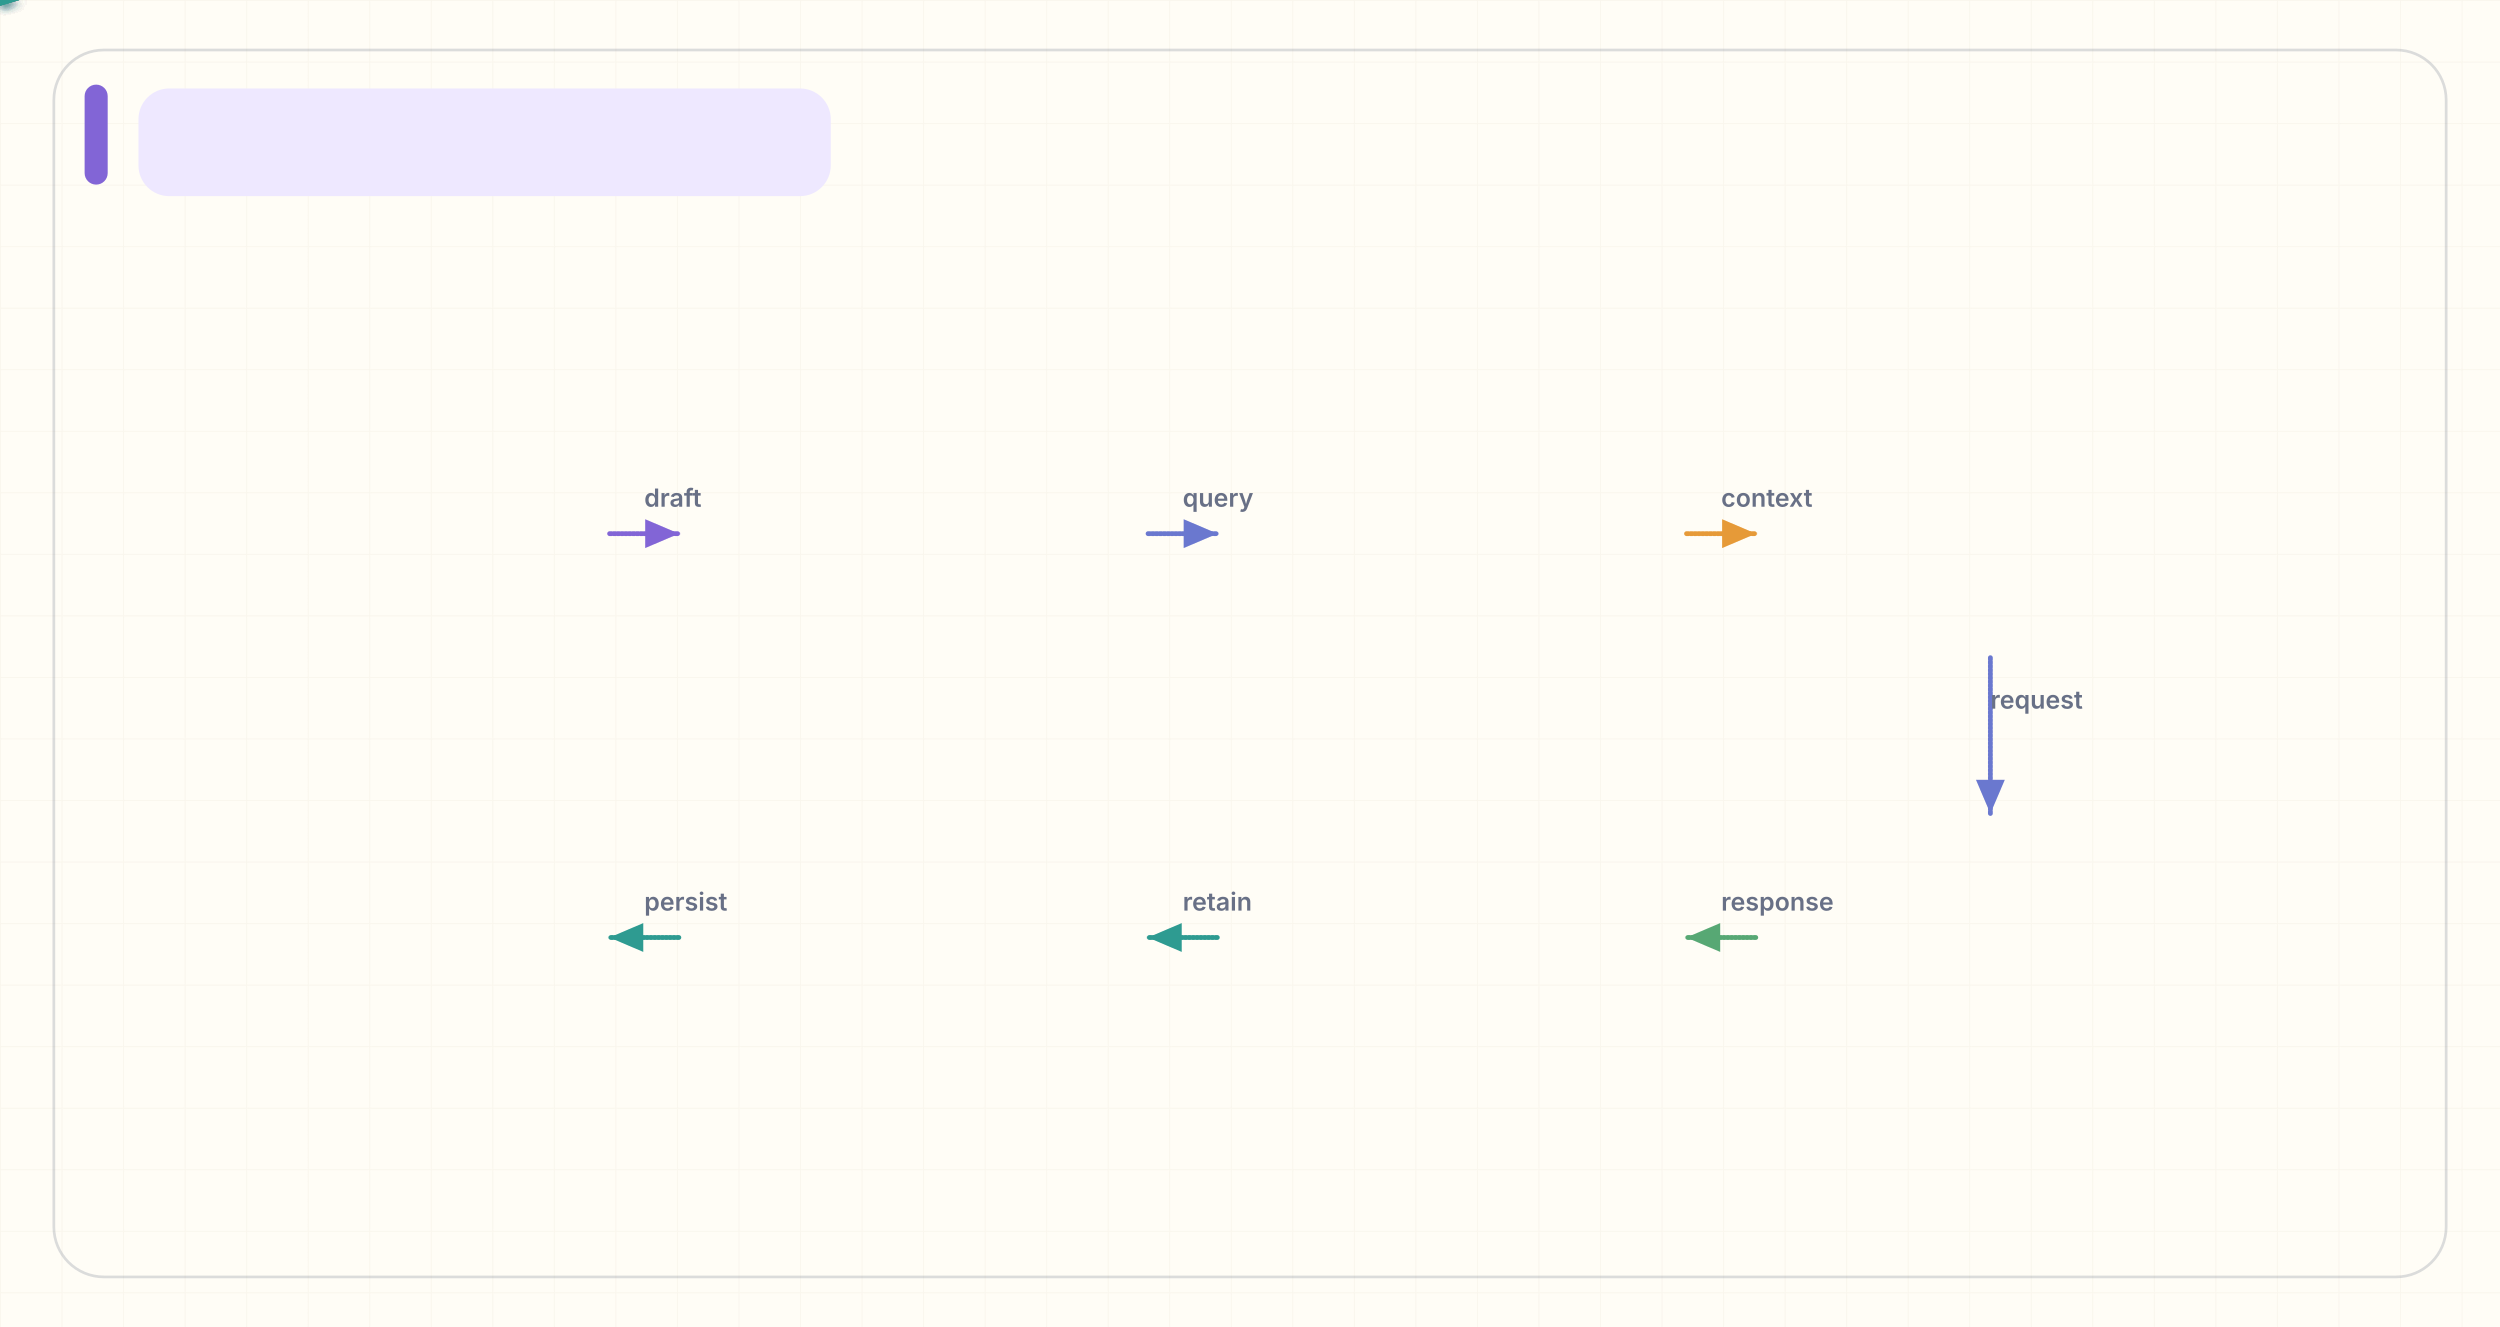
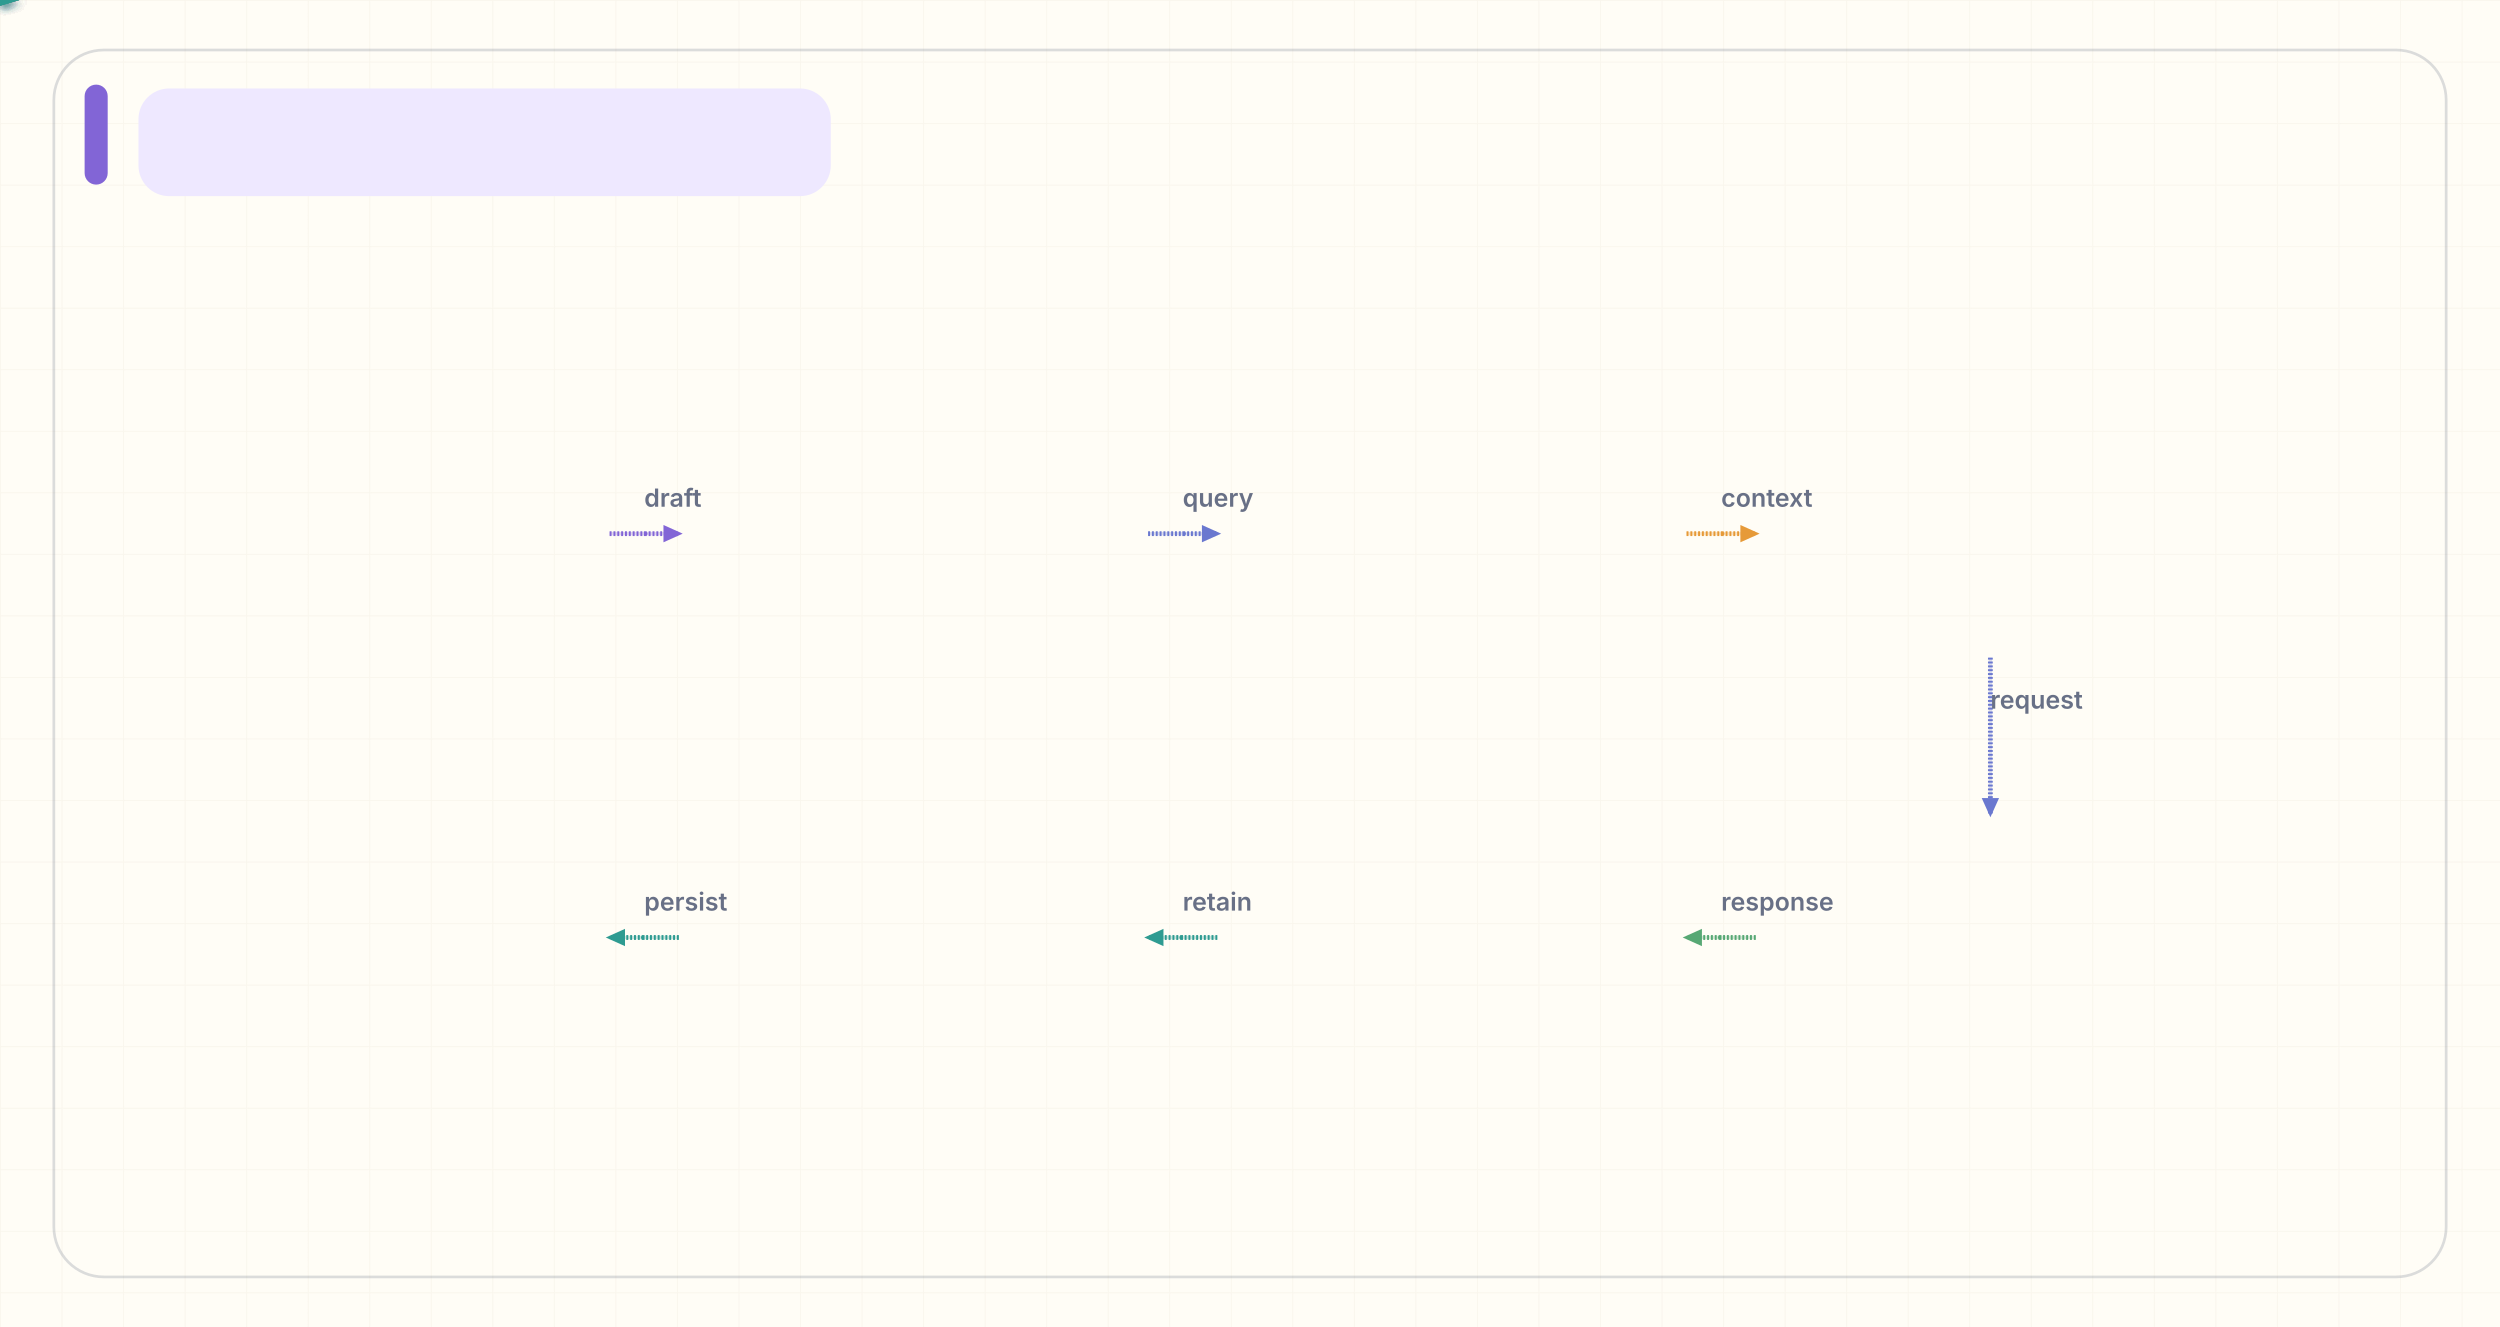
<svg xmlns="http://www.w3.org/2000/svg" width="1300" height="690" viewBox="0 0 1300 690" role="img" aria-labelledby="diagram-title diagram-desc" data-motion-profile="expressive" data-motion-sequence="layered" data-motion-edge="signal-arrow" data-motion-node="icon-performance" data-motion-group="soft-reveal" data-motion-title="highlight-sweep" data-motion-reduced="subtle" data-icon-system="illustrated-character-v1">
  <style>
  .title { font: 700 42px ui-sans-serif, system-ui, -apple-system, BlinkMacSystemFont, "Segoe UI", sans-serif; letter-spacing: 0; }
  .subtitle { font: 400 16px ui-sans-serif, system-ui, -apple-system, BlinkMacSystemFont, "Segoe UI", sans-serif; }
  .node-title { font: 700 18px ui-sans-serif, system-ui, -apple-system, BlinkMacSystemFont, "Segoe UI", sans-serif; }
  .node-caption { font: 400 13px ui-sans-serif, system-ui, -apple-system, BlinkMacSystemFont, "Segoe UI", sans-serif; opacity: 0.84; }
  .group-label { font: 700 14px ui-sans-serif, system-ui, -apple-system, BlinkMacSystemFont, "Segoe UI", sans-serif; text-transform: uppercase; letter-spacing: 0.08em; }
  .edge-label { font: 600 13px ui-sans-serif, system-ui, -apple-system, BlinkMacSystemFont, "Segoe UI", sans-serif; }
  .step-label { font: 700 12px ui-sans-serif, system-ui, -apple-system, BlinkMacSystemFont, "Segoe UI", sans-serif; }
  .edge-flow { stroke-linecap: round; }
-   .edge-draw, .edge-base { stroke-linecap: round; stroke-linejoin: round; }
+   .edge-draw, .edge-base { stroke-linecap: butt; stroke-linejoin: round; }
  .edge-particle { filter: url(#particle-glow); }
  .edge-arrow-particle { filter: url(#particle-glow); }
  .semantic-icon { vector-effect: non-scaling-stroke; }
  .semantic-icon-breathe { transform-box: fill-box; transform-origin: center; animation: semanticIconBreathe 2.8s ease-in-out infinite; }
  .icon-breathe-halo { pointer-events: none; filter: url(#particle-glow); }
  .node-glow, .node-burst { pointer-events: none; }
  #title-accent { transform-origin: 50px 70px; animation: titlePulse 4.8s ease-in-out infinite; }
  #title-highlight { transform-origin: 252px 74px; animation: titleSlide 5.6s ease-in-out infinite; }
  @keyframes titlePulse { 0%, 100% { opacity: 0.76; } 50% { opacity: 1; } }
  @keyframes titleSlide { 0%, 100% { transform: translateX(0); opacity: 0.9; } 50% { transform: translateX(8px); opacity: 1; } }
  @keyframes semanticIconBreathe { 0%, 100% { transform: scale(0.96); opacity: 0.72; } 50% { transform: scale(1.08); opacity: 1; } }
  @media (prefers-reduced-motion: reduce) {
    #title-accent, #title-highlight, .semantic-icon-breathe { animation: none; }
  }
</style>
  <rect width="100%" height="100%" fill="#fffdf6" />
  <defs>
    <filter id="soft-glow" x="-40%" y="-40%" width="180%" height="180%">
      <feGaussianBlur stdDeviation="5" result="blur" />
      <feMerge>
        <feMergeNode in="blur" />
        <feMergeNode in="SourceGraphic" />
      </feMerge>
    </filter>
    <filter id="particle-glow" x="-80%" y="-80%" width="260%" height="260%">
      <feGaussianBlur stdDeviation="2.6" result="blur" />
      <feMerge>
        <feMergeNode in="blur" />
        <feMergeNode in="SourceGraphic" />
      </feMerge>
    </filter>
    <pattern id="grid" width="32" height="32" patternUnits="userSpaceOnUse">
      <path d="M 32 0 L 0 0 0 32" fill="none" stroke="#efe9dc" stroke-width="1" />
    </pattern>
  </defs>
  <rect width="100%" height="100%" fill="url(#grid)" opacity="0.34" />
  <rect x="28" y="26" width="1244" height="638" rx="26" fill="none" stroke="#7d8494" stroke-width="1.4" opacity="0.28" />
  <rect id="title-accent" x="44" y="44" width="12" height="52" rx="6" fill="#8265d6" />
  <rect id="title-highlight" x="72" y="46" width="360" height="56" rx="16" fill="#eee8ff" />
  <rect class="title-sweep" x="72" y="46" width="0" height="56" rx="16" fill="#8265d6" opacity="0.16">
    <animate attributeName="width" values="0;360;0" dur="2.88s" begin="0.34s" repeatCount="indefinite" />
    <animate attributeName="x" values="72;72;432" dur="2.88s" begin="0.34s" repeatCount="indefinite" />
  </rect>
  <text id="main-title" x="90" y="84" class="title" fill="#283047" opacity="0">
    <animate attributeName="opacity" values="0;1" dur="0.65s" begin="0.08s" fill="freeze" />
  Illustrated Character Flow
</text>
  <text x="74" y="126" class="subtitle" fill="#687086" opacity="0">
    <animate attributeName="opacity" values="0;1" dur="0.65s" begin="0.28s" fill="freeze" />
  A complete request moves from reasoning through delivery and durable memory
</text>
  <g id="group-character-flow" class="group" opacity="0">
    <animate attributeName="opacity" values="0;1" dur="0.63s" begin="0.24s" fill="freeze" />
    <rect x="50.0" y="165.0" width="1200.0" height="420.0" rx="22" fill="#f1edff" fill-opacity="0.34" stroke="#8265d6" stroke-width="1.6" stroke-dasharray="9 8">
  </rect>
    <text x="68.0" y="195.0" class="group-label" fill="#687086">Character-driven request lifecycle</text>
  </g>
  <defs>
-     <marker id="arrow-1" markerWidth="10" markerHeight="10" refX="7" refY="3" orient="auto" markerUnits="strokeWidth">
-       <path d="M 0 0 L 7 3 L 0 6 z" fill="#8265d6" />
+     <marker id="arrow-1" markerWidth="12" markerHeight="12" viewBox="0 0 12 12" refX="9" refY="6" orient="auto" markerUnits="userSpaceOnUse">
+       <path d="M 1 1.5 L 11 6 L 1 10.5 z" fill="#8265d6" />
    </marker>
  </defs>
  <g class="edge" data-role="agent">
-     <path class="edge-base" d="M 317.0 277.5 C 357.0 277.5, 313.0 277.5, 353.0 277.5" fill="none" stroke="#8265d6" stroke-width="1.8" opacity="0.24" marker-end="url(#arrow-1)" />
+     <path class="edge-base" d="M 317.0 277.5 C 357.0 277.5, 313.0 277.5, 353.0 277.5" fill="none" stroke="#8265d6" stroke-width="1.8" opacity="0.24" />
    <path class="edge-draw" d="M 317.0 277.5 C 357.0 277.5, 313.0 277.5, 353.0 277.5" fill="none" stroke="#8265d6" stroke-width="2.5" pathLength="1" stroke-dasharray="1" stroke-dashoffset="0" marker-end="url(#arrow-1)" />
    <path class="edge-particle edge-arrow-particle" d="M -10.0 -6.0 L 10.0 0 L -10.0 6.0 Z" fill="#8265d6" opacity="0.92">
      <animateMotion dur="1.84s" repeatCount="indefinite" path="M 317.0 277.5 C 357.0 277.5, 313.0 277.5, 353.0 277.5" begin="-0.19s" rotate="auto" />
      <animate attributeName="opacity" values="0;0.92;0" dur="1.84s" begin="-0.19s" repeatCount="indefinite" />
    </path>
    <text x="335.0" y="263.5" class="edge-label" fill="#687086" opacity="1">
    draft
  </text>
  </g>
  <defs>
-     <marker id="arrow-2" markerWidth="10" markerHeight="10" refX="7" refY="3" orient="auto" markerUnits="strokeWidth">
-       <path d="M 0 0 L 7 3 L 0 6 z" fill="#6a78cf" />
+     <marker id="arrow-2" markerWidth="12" markerHeight="12" viewBox="0 0 12 12" refX="9" refY="6" orient="auto" markerUnits="userSpaceOnUse">
+       <path d="M 1 1.5 L 11 6 L 1 10.5 z" fill="#6a78cf" />
    </marker>
  </defs>
  <g class="edge" data-role="process">
-     <path class="edge-base" d="M 597.0 277.5 C 637.0 277.5, 593.0 277.5, 633.0 277.5" fill="none" stroke="#6a78cf" stroke-width="1.8" opacity="0.24" marker-end="url(#arrow-2)" />
+     <path class="edge-base" d="M 597.0 277.5 C 637.0 277.5, 593.0 277.5, 633.0 277.5" fill="none" stroke="#6a78cf" stroke-width="1.8" opacity="0.24" />
    <path class="edge-draw" d="M 597.0 277.5 C 637.0 277.5, 593.0 277.5, 633.0 277.5" fill="none" stroke="#6a78cf" stroke-width="2.5" pathLength="1" stroke-dasharray="1" stroke-dashoffset="0" marker-end="url(#arrow-2)" />
    <path class="edge-particle edge-arrow-particle" d="M -10.0 -6.0 L 10.0 0 L -10.0 6.0 Z" fill="#6a78cf" opacity="0.92">
      <animateMotion dur="1.84s" repeatCount="indefinite" path="M 597.0 277.5 C 637.0 277.5, 593.0 277.5, 633.0 277.5" begin="-0.38s" rotate="auto" />
      <animate attributeName="opacity" values="0;0.92;0" dur="1.84s" begin="-0.38s" repeatCount="indefinite" />
    </path>
    <text x="615.0" y="263.5" class="edge-label" fill="#687086" opacity="1">
    query
  </text>
  </g>
  <defs>
-     <marker id="arrow-3" markerWidth="10" markerHeight="10" refX="7" refY="3" orient="auto" markerUnits="strokeWidth">
-       <path d="M 0 0 L 7 3 L 0 6 z" fill="#e69a38" />
+     <marker id="arrow-3" markerWidth="12" markerHeight="12" viewBox="0 0 12 12" refX="9" refY="6" orient="auto" markerUnits="userSpaceOnUse">
+       <path d="M 1 1.5 L 11 6 L 1 10.5 z" fill="#e69a38" />
    </marker>
  </defs>
  <g class="edge" data-role="tool">
-     <path class="edge-base" d="M 877.0 277.5 C 917.0 277.5, 873.0 277.5, 913.0 277.5" fill="none" stroke="#e69a38" stroke-width="1.8" opacity="0.24" marker-end="url(#arrow-3)" />
+     <path class="edge-base" d="M 877.0 277.5 C 917.0 277.5, 873.0 277.5, 913.0 277.5" fill="none" stroke="#e69a38" stroke-width="1.8" opacity="0.24" />
    <path class="edge-draw" d="M 877.0 277.5 C 917.0 277.5, 873.0 277.5, 913.0 277.5" fill="none" stroke="#e69a38" stroke-width="2.5" pathLength="1" stroke-dasharray="1" stroke-dashoffset="0" marker-end="url(#arrow-3)" />
    <path class="edge-particle edge-arrow-particle" d="M -10.0 -6.0 L 10.0 0 L -10.0 6.0 Z" fill="#e69a38" opacity="0.92">
      <animateMotion dur="1.84s" repeatCount="indefinite" path="M 877.0 277.5 C 917.0 277.5, 873.0 277.5, 913.0 277.5" begin="-0.57s" rotate="auto" />
      <animate attributeName="opacity" values="0;0.92;0" dur="1.84s" begin="-0.57s" repeatCount="indefinite" />
    </path>
    <text x="895.0" y="263.5" class="edge-label" fill="#687086" opacity="1">
    context
  </text>
  </g>
  <defs>
-     <marker id="arrow-4" markerWidth="10" markerHeight="10" refX="7" refY="3" orient="auto" markerUnits="strokeWidth">
-       <path d="M 0 0 L 7 3 L 0 6 z" fill="#6a78cf" />
+     <marker id="arrow-4" markerWidth="12" markerHeight="12" viewBox="0 0 12 12" refX="9" refY="6" orient="auto" markerUnits="userSpaceOnUse">
+       <path d="M 1 1.5 L 11 6 L 1 10.5 z" fill="#6a78cf" />
    </marker>
  </defs>
  <g class="edge" data-role="process">
-     <path class="edge-base" d="M 1035.0 342.0 C 1035.0 382.0, 1035.0 383.0, 1035.0 423.0" fill="none" stroke="#6a78cf" stroke-width="1.8" opacity="0.24" marker-end="url(#arrow-4)" />
+     <path class="edge-base" d="M 1035.0 342.0 C 1035.0 382.0, 1035.0 383.0, 1035.0 423.0" fill="none" stroke="#6a78cf" stroke-width="1.8" opacity="0.24" />
    <path class="edge-draw" d="M 1035.0 342.0 C 1035.0 382.0, 1035.0 383.0, 1035.0 423.0" fill="none" stroke="#6a78cf" stroke-width="2.5" pathLength="1" stroke-dasharray="1" stroke-dashoffset="0" marker-end="url(#arrow-4)" />
    <path class="edge-particle edge-arrow-particle" d="M -10.0 -6.0 L 10.0 0 L -10.0 6.0 Z" fill="#6a78cf" opacity="0.92">
      <animateMotion dur="1.84s" repeatCount="indefinite" path="M 1035.0 342.0 C 1035.0 382.0, 1035.0 383.0, 1035.0 423.0" begin="-0.76s" rotate="auto" />
      <animate attributeName="opacity" values="0;0.92;0" dur="1.84s" begin="-0.76s" repeatCount="indefinite" />
    </path>
    <text x="1035.0" y="368.5" class="edge-label" fill="#687086" opacity="1">
    request
  </text>
  </g>
  <defs>
-     <marker id="arrow-5" markerWidth="10" markerHeight="10" refX="7" refY="3" orient="auto" markerUnits="strokeWidth">
-       <path d="M 0 0 L 7 3 L 0 6 z" fill="#57a874" />
+     <marker id="arrow-5" markerWidth="12" markerHeight="12" viewBox="0 0 12 12" refX="9" refY="6" orient="auto" markerUnits="userSpaceOnUse">
+       <path d="M 1 1.5 L 11 6 L 1 10.5 z" fill="#57a874" />
    </marker>
  </defs>
  <g class="edge" data-role="output">
-     <path class="edge-base" d="M 913.0 487.5 C 873.0 487.5, 917.0 487.5, 877.0 487.5" fill="none" stroke="#57a874" stroke-width="1.8" opacity="0.24" marker-end="url(#arrow-5)" />
+     <path class="edge-base" d="M 913.0 487.5 C 873.0 487.5, 917.0 487.5, 877.0 487.5" fill="none" stroke="#57a874" stroke-width="1.8" opacity="0.24" />
    <path class="edge-draw" d="M 913.0 487.5 C 873.0 487.5, 917.0 487.5, 877.0 487.5" fill="none" stroke="#57a874" stroke-width="2.5" pathLength="1" stroke-dasharray="1" stroke-dashoffset="0" marker-end="url(#arrow-5)" />
    <path class="edge-particle edge-arrow-particle" d="M -10.0 -6.0 L 10.0 0 L -10.0 6.0 Z" fill="#57a874" opacity="0.92">
      <animateMotion dur="1.84s" repeatCount="indefinite" path="M 913.0 487.5 C 873.0 487.5, 917.0 487.5, 877.0 487.5" begin="-0.95s" rotate="auto" />
      <animate attributeName="opacity" values="0;0.92;0" dur="1.84s" begin="-0.95s" repeatCount="indefinite" />
    </path>
    <text x="895.0" y="473.5" class="edge-label" fill="#687086" opacity="1">
    response
  </text>
  </g>
  <defs>
-     <marker id="arrow-6" markerWidth="10" markerHeight="10" refX="7" refY="3" orient="auto" markerUnits="strokeWidth">
-       <path d="M 0 0 L 7 3 L 0 6 z" fill="#2e9b91" />
+     <marker id="arrow-6" markerWidth="12" markerHeight="12" viewBox="0 0 12 12" refX="9" refY="6" orient="auto" markerUnits="userSpaceOnUse">
+       <path d="M 1 1.5 L 11 6 L 1 10.5 z" fill="#2e9b91" />
    </marker>
  </defs>
  <g class="edge" data-role="memory">
-     <path class="edge-base" d="M 633.0 487.5 C 593.0 487.5, 637.0 487.5, 597.0 487.5" fill="none" stroke="#2e9b91" stroke-width="1.8" opacity="0.24" marker-end="url(#arrow-6)" />
+     <path class="edge-base" d="M 633.0 487.5 C 593.0 487.5, 637.0 487.5, 597.0 487.5" fill="none" stroke="#2e9b91" stroke-width="1.8" opacity="0.24" />
    <path class="edge-draw" d="M 633.0 487.5 C 593.0 487.5, 637.0 487.5, 597.0 487.5" fill="none" stroke="#2e9b91" stroke-width="2.5" pathLength="1" stroke-dasharray="1" stroke-dashoffset="0" marker-end="url(#arrow-6)" />
    <path class="edge-particle edge-arrow-particle" d="M -10.0 -6.0 L 10.0 0 L -10.0 6.0 Z" fill="#2e9b91" opacity="0.92">
      <animateMotion dur="1.84s" repeatCount="indefinite" path="M 633.0 487.5 C 593.0 487.5, 637.0 487.5, 597.0 487.5" begin="-1.14s" rotate="auto" />
      <animate attributeName="opacity" values="0;0.92;0" dur="1.84s" begin="-1.14s" repeatCount="indefinite" />
    </path>
    <text x="615.0" y="473.5" class="edge-label" fill="#687086" opacity="1">
    retain
  </text>
  </g>
  <defs>
-     <marker id="arrow-7" markerWidth="10" markerHeight="10" refX="7" refY="3" orient="auto" markerUnits="strokeWidth">
-       <path d="M 0 0 L 7 3 L 0 6 z" fill="#2e9b91" />
+     <marker id="arrow-7" markerWidth="12" markerHeight="12" viewBox="0 0 12 12" refX="9" refY="6" orient="auto" markerUnits="userSpaceOnUse">
+       <path d="M 1 1.5 L 11 6 L 1 10.5 z" fill="#2e9b91" />
    </marker>
  </defs>
  <g class="edge" data-role="memory">
-     <path class="edge-base" d="M 353.0 487.5 C 313.0 487.5, 357.0 487.5, 317.0 487.5" fill="none" stroke="#2e9b91" stroke-width="1.8" opacity="0.24" marker-end="url(#arrow-7)" />
+     <path class="edge-base" d="M 353.0 487.5 C 313.0 487.5, 357.0 487.5, 317.0 487.5" fill="none" stroke="#2e9b91" stroke-width="1.8" opacity="0.24" />
    <path class="edge-draw" d="M 353.0 487.5 C 313.0 487.5, 357.0 487.5, 317.0 487.5" fill="none" stroke="#2e9b91" stroke-width="2.5" pathLength="1" stroke-dasharray="1" stroke-dashoffset="0" marker-end="url(#arrow-7)" />
    <path class="edge-particle edge-arrow-particle" d="M -10.0 -6.0 L 10.0 0 L -10.0 6.0 Z" fill="#2e9b91" opacity="0.92">
      <animateMotion dur="1.84s" repeatCount="indefinite" path="M 353.0 487.5 C 313.0 487.5, 357.0 487.5, 317.0 487.5" begin="-1.33s" rotate="auto" />
      <animate attributeName="opacity" values="0;0.92;0" dur="1.84s" begin="-1.33s" repeatCount="indefinite" />
    </path>
    <text x="335.0" y="473.5" class="edge-label" fill="#687086" opacity="1">
    persist
  </text>
  </g>
  <g id="node-agent" class="node motion-node" data-role="agent" opacity="0">
    <animate attributeName="opacity" values="0;1" dur="0.50s" begin="0.44s" fill="freeze" />
    <rect x="85.0" y="225.0" width="220.0" height="105.0" rx="24.0" fill="#f1edff" stroke="#8265d6" stroke-width="2.4" />
    <g class="semantic-icon-wrap semantic-icon-character-wrap" data-icon="agent" data-node-id="agent" opacity="0.98">
      <g id="icon-agent-root" class="semantic-icon semantic-icon-illustrated-character-v1" data-semantic-role="think-decide-confirm" data-rest-opacity="1" transform="translate(107.4 247.1) scale(0.609)">
        <g class="illustrated-character-motion-shell">
          <path id="icon-agent-brain-left" class="illustrated-character-part illustrated-character-brain-left" data-rest-opacity="1" d="M48 18C31 10 13 23 18 39C4 48 10 67 25 70C26 86 44 91 52 78L52 30C51 25 50 21 48 18Z" fill="#49c99a" stroke="#283047" stroke-width="3" stroke-linecap="round" stroke-linejoin="round" />
          <path id="icon-agent-brain-right" class="illustrated-character-part illustrated-character-brain-right" data-rest-opacity="1" d="M52 18C69 10 87 23 82 39C96 48 90 67 75 70C74 86 56 91 48 78L48 30C49 25 50 21 52 18Z" fill="#c5b8f2" stroke="#283047" stroke-width="3" stroke-linecap="round" stroke-linejoin="round" />
          <path id="icon-agent-brain-veins" class="illustrated-character-part illustrated-character-brain-veins" data-rest-opacity="1" d="M34 27c-5 6 4 9 1 16m-8 12c8-1 5 9 11 11m28-39c5 6-4 9-1 16m8 12c-8-1-5 9-11 11" fill="none" stroke="#283047" stroke-width="3" stroke-linecap="round" stroke-linejoin="round" />
          <rect id="icon-agent-chip" class="illustrated-character-part illustrated-character-chip" data-rest-opacity="1" x="31" y="33" width="38" height="32" rx="4" fill="#fffdf6" stroke="#283047" stroke-width="3" stroke-linecap="round" stroke-linejoin="round" />
          <text id="icon-agent-chip-label" class="illustrated-character-part illustrated-character-chip-label" data-rest-opacity="1" x="50" y="54" fill="#283047" text-anchor="middle" font-family="ui-sans-serif, system-ui" font-size="20" font-weight="700">AI</text>
          <path id="icon-agent-signal" class="illustrated-character-part illustrated-character-signal" data-rest-opacity="1" d="M73 39h7m-7 7h10m-10 7h7" fill="none" stroke="#283047" stroke-width="3" stroke-linecap="round" stroke-linejoin="round" />
          <path id="icon-agent-spark" class="illustrated-character-part illustrated-character-spark" data-rest-opacity="1" d="M21 20l2 5 5 2-5 2-2 5-2-5-5-2 5-2z" fill="#ffd45e" stroke="#283047" stroke-width="3" stroke-linecap="round" stroke-linejoin="round" />
        </g>
      </g>
    </g>
    <text x="223.0" y="263.5" text-anchor="middle" fill="#283047">
      <tspan x="223.0" dy="18" class="node-title">AI Brain</tspan>
      <tspan x="223.0" dy="17" class="node-caption">frames the</tspan>
      <tspan x="223.0" dy="17" class="node-caption">request</tspan>
    </text>
  </g>
  <g id="node-operator" class="node motion-node" data-role="source" opacity="0">
    <animate attributeName="opacity" values="0;1" dur="0.50s" begin="0.56s" fill="freeze" />
    <rect x="365.0" y="225.0" width="220.0" height="105.0" rx="24.0" fill="#e5f8f6" stroke="#42aeb5" stroke-width="2.4" />
    <g class="semantic-icon-wrap semantic-icon-character-wrap" data-icon="operator" data-node-id="operator" opacity="0.98">
      <g id="icon-operator-root" class="semantic-icon semantic-icon-illustrated-character-v1" data-semantic-role="focus-type-resolve" data-rest-opacity="1" transform="translate(387.4 247.1) scale(0.609)">
        <g class="illustrated-character-motion-shell">
          <path id="icon-operator-hair" class="illustrated-character-part illustrated-character-hair" data-rest-opacity="1" d="M35 35c-6-13 4-22 16-22 12 0 21 8 16 23l-7-3-5 4-9-5-5 5z" fill="#8265d6" stroke="#283047" stroke-width="3" stroke-linecap="round" stroke-linejoin="round" />
          <circle id="icon-operator-face" class="illustrated-character-part illustrated-character-face" data-rest-opacity="1" cx="51" cy="39" r="15" fill="#ffd2b8" stroke="#283047" stroke-width="3" stroke-linecap="round" stroke-linejoin="round" />
          <path id="icon-operator-glasses" class="illustrated-character-part illustrated-character-glasses" data-rest-opacity="1" d="M37 39h9m10 0h9m-19 0h10m-2 0v2" fill="none" stroke="#283047" stroke-width="3" stroke-linecap="round" stroke-linejoin="round" />
          <path id="icon-operator-body" class="illustrated-character-part illustrated-character-body" data-rest-opacity="1" d="M29 67c2-14 12-22 22-22s20 8 22 22" fill="#83d9ed" stroke="#283047" stroke-width="3" stroke-linecap="round" stroke-linejoin="round" />
          <path id="icon-operator-hands" class="illustrated-character-part illustrated-character-hands" data-rest-opacity="1" d="M38 64l7 8m19-8l-7 8" fill="none" stroke="#283047" stroke-width="3" stroke-linecap="round" stroke-linejoin="round" />
          <rect id="icon-operator-laptop" class="illustrated-character-part illustrated-character-laptop" data-rest-opacity="1" x="27" y="62" width="48" height="26" rx="3" fill="#fffdf6" stroke="#283047" stroke-width="3" stroke-linecap="round" stroke-linejoin="round" />
          <path id="icon-operator-laptop-base" class="illustrated-character-part illustrated-character-laptop-base" data-rest-opacity="1" d="M22 89h58l-5 5H27z" fill="#c5b8f2" stroke="#283047" stroke-width="3" stroke-linecap="round" stroke-linejoin="round" />
          <path id="icon-operator-cursor" class="illustrated-character-part illustrated-character-cursor" data-rest-opacity="1" d="M70 53l7 4-5 2-2 5z" fill="#ffd45e" stroke="#283047" stroke-width="3" stroke-linecap="round" stroke-linejoin="round" />
        </g>
      </g>
    </g>
    <text x="503.0" y="263.5" text-anchor="middle" fill="#283047">
      <tspan x="503.0" dy="18" class="node-title">Operator</tspan>
      <tspan x="503.0" dy="17" class="node-caption">sets the intent</tspan>
    </text>
  </g>
  <g id="node-search" class="node motion-node" data-role="process" opacity="0">
    <animate attributeName="opacity" values="0;1" dur="0.50s" begin="0.68s" fill="freeze" />
    <rect x="645.0" y="225.0" width="220.0" height="105.0" rx="24.0" fill="#eeefff" stroke="#6a78cf" stroke-width="2.4" />
    <g class="semantic-icon-wrap semantic-icon-character-wrap" data-icon="search" data-node-id="search" opacity="0.98">
      <g id="icon-search-root" class="semantic-icon semantic-icon-illustrated-character-v1" data-semantic-role="scout-scan-find" data-rest-opacity="1" transform="translate(667.3 247.1) scale(0.609)">
        <g class="illustrated-character-motion-shell">
          <circle id="icon-search-lens" class="illustrated-character-part illustrated-character-lens" data-rest-opacity="1" cx="45" cy="46" r="23" fill="#83d9ed" stroke="#283047" stroke-width="3" stroke-linecap="round" stroke-linejoin="round" />
          <path id="icon-search-lens-shine" class="illustrated-character-part illustrated-character-lens-shine" data-rest-opacity="1" d="M31 40c4-9 13-14 23-12" fill="none" stroke="#283047" stroke-width="3" stroke-linecap="round" stroke-linejoin="round" />
          <path id="icon-search-scan" class="illustrated-character-part illustrated-character-scan" data-rest-opacity="1" d="M25 46h40" fill="none" stroke="#283047" stroke-width="3" stroke-linecap="round" stroke-linejoin="round" />
          <path id="icon-search-handle" class="illustrated-character-part illustrated-character-handle" data-rest-opacity="1" d="M61 62l16 16" fill="none" stroke="#283047" stroke-width="3" stroke-linecap="round" stroke-linejoin="round" />
          <path id="icon-search-marker" class="illustrated-character-part illustrated-character-marker" data-rest-opacity="1" d="M45 33c-6 0-10 4-10 10 0 8 10 17 10 17s10-9 10-17c0-6-4-10-10-10z" fill="#ffd2b8" stroke="#283047" stroke-width="3" stroke-linecap="round" stroke-linejoin="round" />
          <circle id="icon-search-marker-dot" class="illustrated-character-part illustrated-character-marker-dot" data-rest-opacity="1" cx="45" cy="43" r="3" fill="#fffdf6" stroke="#283047" stroke-width="3" stroke-linecap="round" stroke-linejoin="round" />
          <path id="icon-search-spark" class="illustrated-character-part illustrated-character-spark" data-rest-opacity="1" d="M77 22l2 5 5 2-5 2-2 5-2-5-5-2 5-2z" fill="#ffd45e" stroke="#283047" stroke-width="3" stroke-linecap="round" stroke-linejoin="round" />
        </g>
      </g>
    </g>
    <text x="783.0" y="263.5" text-anchor="middle" fill="#283047">
      <tspan x="783.0" dy="18" class="node-title">Search</tspan>
      <tspan x="783.0" dy="17" class="node-caption">finds context</tspan>
    </text>
  </g>
  <g id="node-tool" class="node motion-node" data-role="tool" opacity="0">
    <animate attributeName="opacity" values="0;1" dur="0.50s" begin="0.80s" fill="freeze" />
    <rect x="925.0" y="225.0" width="220.0" height="105.0" rx="24.0" fill="#fff4df" stroke="#e69a38" stroke-width="2.4" />
    <g class="semantic-icon-wrap semantic-icon-character-wrap" data-icon="tool" data-node-id="tool" opacity="0.98">
      <g id="icon-tool-root" class="semantic-icon semantic-icon-illustrated-character-v1" data-semantic-role="kit-act-confirm" data-rest-opacity="1" transform="translate(947.3 247.1) scale(0.609)">
        <g class="illustrated-character-motion-shell">
          <path id="icon-tool-bucket" class="illustrated-character-part illustrated-character-bucket" data-rest-opacity="1" d="M25 40h50l-5 43H30z" fill="#39b8b5" stroke="#283047" stroke-width="3" stroke-linecap="round" stroke-linejoin="round" />
          <path id="icon-tool-lid" class="illustrated-character-part illustrated-character-lid" data-rest-opacity="1" d="M29 39c5-12 37-12 42 0z" fill="#c5b8f2" stroke="#283047" stroke-width="3" stroke-linecap="round" stroke-linejoin="round" />
          <path id="icon-tool-handle" class="illustrated-character-part illustrated-character-handle" data-rest-opacity="1" d="M35 41c0-17 30-17 30 0" fill="none" stroke="#283047" stroke-width="3" stroke-linecap="round" stroke-linejoin="round" />
          <path id="icon-tool-wrench" class="illustrated-character-part illustrated-character-wrench" data-rest-opacity="1" d="M55 28c6-5 13-2 15 3l-7 4 6 7-8 8-7-6-4 7c-6-2-9-9-5-15l5 4 6-6z" fill="#ffd45e" stroke="#283047" stroke-width="3" stroke-linecap="round" stroke-linejoin="round" />
          <circle id="icon-tool-wrench-hole" class="illustrated-character-part illustrated-character-wrench-hole" data-rest-opacity="1" cx="65" cy="31" r="3" fill="#fffdf6" stroke="#283047" stroke-width="3" stroke-linecap="round" stroke-linejoin="round" />
          <path id="icon-tool-spark" class="illustrated-character-part illustrated-character-spark" data-rest-opacity="1" d="M27 66l2 5 5 2-5 2-2 5-2-5-5-2 5-2z" fill="#ffd2b8" stroke="#283047" stroke-width="3" stroke-linecap="round" stroke-linejoin="round" />
        </g>
      </g>
    </g>
    <text x="1063.0" y="263.5" text-anchor="middle" fill="#283047">
      <tspan x="1063.0" dy="18" class="node-title">Tool Kit</tspan>
      <tspan x="1063.0" dy="17" class="node-caption">performs work</tspan>
    </text>
  </g>
  <g id="node-database" class="node motion-node" data-role="memory" opacity="0">
    <animate attributeName="opacity" values="0;1" dur="0.50s" begin="0.92s" fill="freeze" />
    <rect x="85.0" y="435.0" width="220.0" height="105.0" rx="24.0" fill="#e5f6f1" stroke="#2e9b91" stroke-width="2.4" />
    <g class="semantic-icon-wrap semantic-icon-character-wrap" data-icon="database" data-node-id="database" opacity="0.98">
      <g id="icon-database-root" class="semantic-icon semantic-icon-illustrated-character-v1" data-semantic-role="ingest-settle-confirm" data-rest-opacity="1" transform="translate(107.4 457.1) scale(0.609)">
        <g class="illustrated-character-motion-shell">
          <path id="icon-database-hat" class="illustrated-character-part illustrated-character-hat" data-rest-opacity="1" d="M31 29c8-15 30-15 38 0l-4 8H35z" fill="#ff9e42" stroke="#283047" stroke-width="3" stroke-linecap="round" stroke-linejoin="round" />
          <path id="icon-database-hat-band" class="illustrated-character-part illustrated-character-hat-band" data-rest-opacity="1" d="M34 35h32" fill="none" stroke="#283047" stroke-width="3" stroke-linecap="round" stroke-linejoin="round" />
          <path id="icon-database-bucket" class="illustrated-character-part illustrated-character-bucket" data-rest-opacity="1" d="M27 43h47l-5 43H32z" fill="#39b8b5" stroke="#283047" stroke-width="3" stroke-linecap="round" stroke-linejoin="round" />
          <path id="icon-database-handle" class="illustrated-character-part illustrated-character-handle" data-rest-opacity="1" d="M34 45c0-18 33-18 33 0" fill="none" stroke="#283047" stroke-width="3" stroke-linecap="round" stroke-linejoin="round" />
          <path id="icon-database-liquid" class="illustrated-character-part illustrated-character-liquid" data-rest-opacity="1" d="M31 71c9-6 16 5 25 0 7-4 12 0 15 2l-2 13H32z" fill="#ff9e42" stroke="#283047" stroke-width="3" stroke-linecap="round" stroke-linejoin="round" />
          <circle id="icon-database-bead" class="illustrated-character-part illustrated-character-bead" data-rest-opacity="1" cx="51" cy="24" r="4" fill="#ffd45e" stroke="#283047" stroke-width="3" stroke-linecap="round" stroke-linejoin="round" />
          <path id="icon-database-check" class="illustrated-character-part illustrated-character-check" data-rest-opacity="1" d="M47 56l5 5 10-11" fill="none" stroke="#283047" stroke-width="3" stroke-linecap="round" stroke-linejoin="round" />
          <path id="icon-database-spill" class="illustrated-character-part illustrated-character-spill" data-rest-opacity="1" d="M25 86c8-2 15 2 23 0 9-2 17 4 29 1-2 10-14 11-25 9-14 3-27 0-27-10z" fill="#ff9e42" stroke="#283047" stroke-width="3" stroke-linecap="round" stroke-linejoin="round" />
        </g>
      </g>
    </g>
    <text x="223.0" y="473.5" text-anchor="middle" fill="#283047">
      <tspan x="223.0" dy="18" class="node-title">Data Bucket</tspan>
      <tspan x="223.0" dy="17" class="node-caption">keeps it</tspan>
      <tspan x="223.0" dy="17" class="node-caption">durable</tspan>
    </text>
  </g>
  <g id="node-memory" class="node motion-node" data-role="memory" opacity="0">
    <animate attributeName="opacity" values="0;1" dur="0.50s" begin="1.04s" fill="freeze" />
    <rect x="365.0" y="435.0" width="220.0" height="105.0" rx="24.0" fill="#e5f6f1" stroke="#2e9b91" stroke-width="2.4" />
    <g class="semantic-icon-wrap semantic-icon-character-wrap" data-icon="memory" data-node-id="memory" opacity="0.98">
      <g id="icon-memory-root" class="semantic-icon semantic-icon-illustrated-character-v1" data-semantic-role="index-commit-recall" data-rest-opacity="1" transform="translate(387.4 457.1) scale(0.609)">
        <g class="illustrated-character-motion-shell">
          <rect id="icon-memory-back-card" class="illustrated-character-part illustrated-character-back-card" data-rest-opacity="1" x="25" y="24" width="47" height="50" rx="7" fill="#c5b8f2" stroke="#283047" stroke-width="3" stroke-linecap="round" stroke-linejoin="round" />
          <rect id="icon-memory-front-card" class="illustrated-character-part illustrated-character-front-card" data-rest-opacity="1" x="33" y="33" width="44" height="48" rx="7" fill="#fffdf6" stroke="#283047" stroke-width="3" stroke-linecap="round" stroke-linejoin="round" />
          <path id="icon-memory-bookmark" class="illustrated-character-part illustrated-character-bookmark" data-rest-opacity="1" d="M62 33v19l-6-4-6 4V33z" fill="#ffd2b8" stroke="#283047" stroke-width="3" stroke-linecap="round" stroke-linejoin="round" />
          <path id="icon-memory-key-line" class="illustrated-character-part illustrated-character-key-line" data-rest-opacity="1" d="M43 59h24m-24 8h17" fill="none" stroke="#283047" stroke-width="3" stroke-linecap="round" stroke-linejoin="round" />
          <circle id="icon-memory-memory-dot" class="illustrated-character-part illustrated-character-memory-dot" data-rest-opacity="1" cx="38" cy="29" r="4" fill="#49c99a" stroke="#283047" stroke-width="3" stroke-linecap="round" stroke-linejoin="round" />
        </g>
      </g>
    </g>
    <text x="503.0" y="473.5" text-anchor="middle" fill="#283047">
      <tspan x="503.0" dy="18" class="node-title">Memory</tspan>
      <tspan x="503.0" dy="17" class="node-caption">records the</tspan>
      <tspan x="503.0" dy="17" class="node-caption">learning</tspan>
    </text>
  </g>
  <g id="node-output" class="node motion-node" data-role="output" opacity="0">
    <animate attributeName="opacity" values="0;1" dur="0.50s" begin="1.16s" fill="freeze" />
    <rect x="645.0" y="435.0" width="220.0" height="105.0" rx="24.0" fill="#ebf8ee" stroke="#57a874" stroke-width="2.4" />
    <g class="semantic-icon-wrap semantic-icon-character-wrap" data-icon="output" data-node-id="output" opacity="0.98">
      <g id="icon-output-root" class="semantic-icon semantic-icon-illustrated-character-v1" data-semantic-role="reveal-deliver-confirm" data-rest-opacity="1" transform="translate(667.3 457.1) scale(0.609)">
        <g class="illustrated-character-motion-shell">
          <path id="icon-output-envelope" class="illustrated-character-part illustrated-character-envelope" data-rest-opacity="1" d="M19 34h62v42H19z" fill="#83d9ed" stroke="#283047" stroke-width="3" stroke-linecap="round" stroke-linejoin="round" />
          <path id="icon-output-envelope-fold" class="illustrated-character-part illustrated-character-envelope-fold" data-rest-opacity="1" d="M20 36l30 23 30-23M20 75l19-19m42 19L62 56" fill="none" stroke="#283047" stroke-width="3" stroke-linecap="round" stroke-linejoin="round" />
          <rect id="icon-output-card" class="illustrated-character-part illustrated-character-card" data-rest-opacity="1" x="35" y="22" width="31" height="34" rx="4" fill="#fffdf6" stroke="#283047" stroke-width="3" stroke-linecap="round" stroke-linejoin="round" />
          <path id="icon-output-card-line" class="illustrated-character-part illustrated-character-card-line" data-rest-opacity="1" d="M41 32h18m-18 7h12" fill="none" stroke="#283047" stroke-width="3" stroke-linecap="round" stroke-linejoin="round" />
          <path id="icon-output-check" class="illustrated-character-part illustrated-character-check" data-rest-opacity="1" d="M43 46l5 5 10-11" fill="none" stroke="#283047" stroke-width="3" stroke-linecap="round" stroke-linejoin="round" />
          <path id="icon-output-spark" class="illustrated-character-part illustrated-character-spark" data-rest-opacity="1" d="M77 22l2 5 5 2-5 2-2 5-2-5-5-2 5-2z" fill="#ffd45e" stroke="#283047" stroke-width="3" stroke-linecap="round" stroke-linejoin="round" />
        </g>
      </g>
    </g>
    <text x="783.0" y="473.5" text-anchor="middle" fill="#283047">
      <tspan x="783.0" dy="18" class="node-title">Output</tspan>
      <tspan x="783.0" dy="17" class="node-caption">delivers the</tspan>
      <tspan x="783.0" dy="17" class="node-caption">result</tspan>
    </text>
  </g>
  <g id="node-api" class="node motion-node" data-role="process" opacity="0">
    <animate attributeName="opacity" values="0;1" dur="0.50s" begin="1.28s" fill="freeze" />
    <rect x="925.0" y="435.0" width="220.0" height="105.0" rx="24.0" fill="#eeefff" stroke="#6a78cf" stroke-width="2.4" />
    <g class="semantic-icon-wrap semantic-icon-character-wrap" data-icon="api" data-node-id="api" opacity="0.98">
      <g id="icon-api-root" class="semantic-icon semantic-icon-illustrated-character-v1" data-semantic-role="signal-request-return" data-rest-opacity="1" transform="translate(947.3 457.1) scale(0.609)">
        <g class="illustrated-character-motion-shell">
          <rect id="icon-api-interface" class="illustrated-character-part illustrated-character-interface" data-rest-opacity="1" x="19" y="27" width="62" height="46" rx="7" fill="#fffdf6" stroke="#283047" stroke-width="3" stroke-linecap="round" stroke-linejoin="round" />
          <path id="icon-api-interface-top" class="illustrated-character-part illustrated-character-interface-top" data-rest-opacity="1" d="M20 39h60" fill="none" stroke="#283047" stroke-width="3" stroke-linecap="round" stroke-linejoin="round" />
          <circle id="icon-api-interface-dot" class="illustrated-character-part illustrated-character-interface-dot" data-rest-opacity="1" cx="28" cy="33" r="2" fill="#ffd2b8" stroke="#283047" stroke-width="3" stroke-linecap="round" stroke-linejoin="round" />
          <path id="icon-api-request" class="illustrated-character-part illustrated-character-request" data-rest-opacity="1" d="M31 53h24m-7-7 7 7-7 7" fill="none" stroke="#283047" stroke-width="3" stroke-linecap="round" stroke-linejoin="round" />
          <path id="icon-api-receipt" class="illustrated-character-part illustrated-character-receipt" data-rest-opacity="1" d="M68 61H44m7-7-7 7 7 7" fill="none" stroke="#283047" stroke-width="3" stroke-linecap="round" stroke-linejoin="round" />
          <circle id="icon-api-status" class="illustrated-character-part illustrated-character-status" data-rest-opacity="1" cx="73" cy="28" r="7" fill="#49c99a" stroke="#283047" stroke-width="3" stroke-linecap="round" stroke-linejoin="round" />
        </g>
      </g>
    </g>
    <text x="1063.0" y="473.5" text-anchor="middle" fill="#283047">
      <tspan x="1063.0" dy="18" class="node-title">API</tspan>
      <tspan x="1063.0" dy="17" class="node-caption">connects</tspan>
      <tspan x="1063.0" dy="17" class="node-caption">services</tspan>
    </text>
  </g>
</svg>
